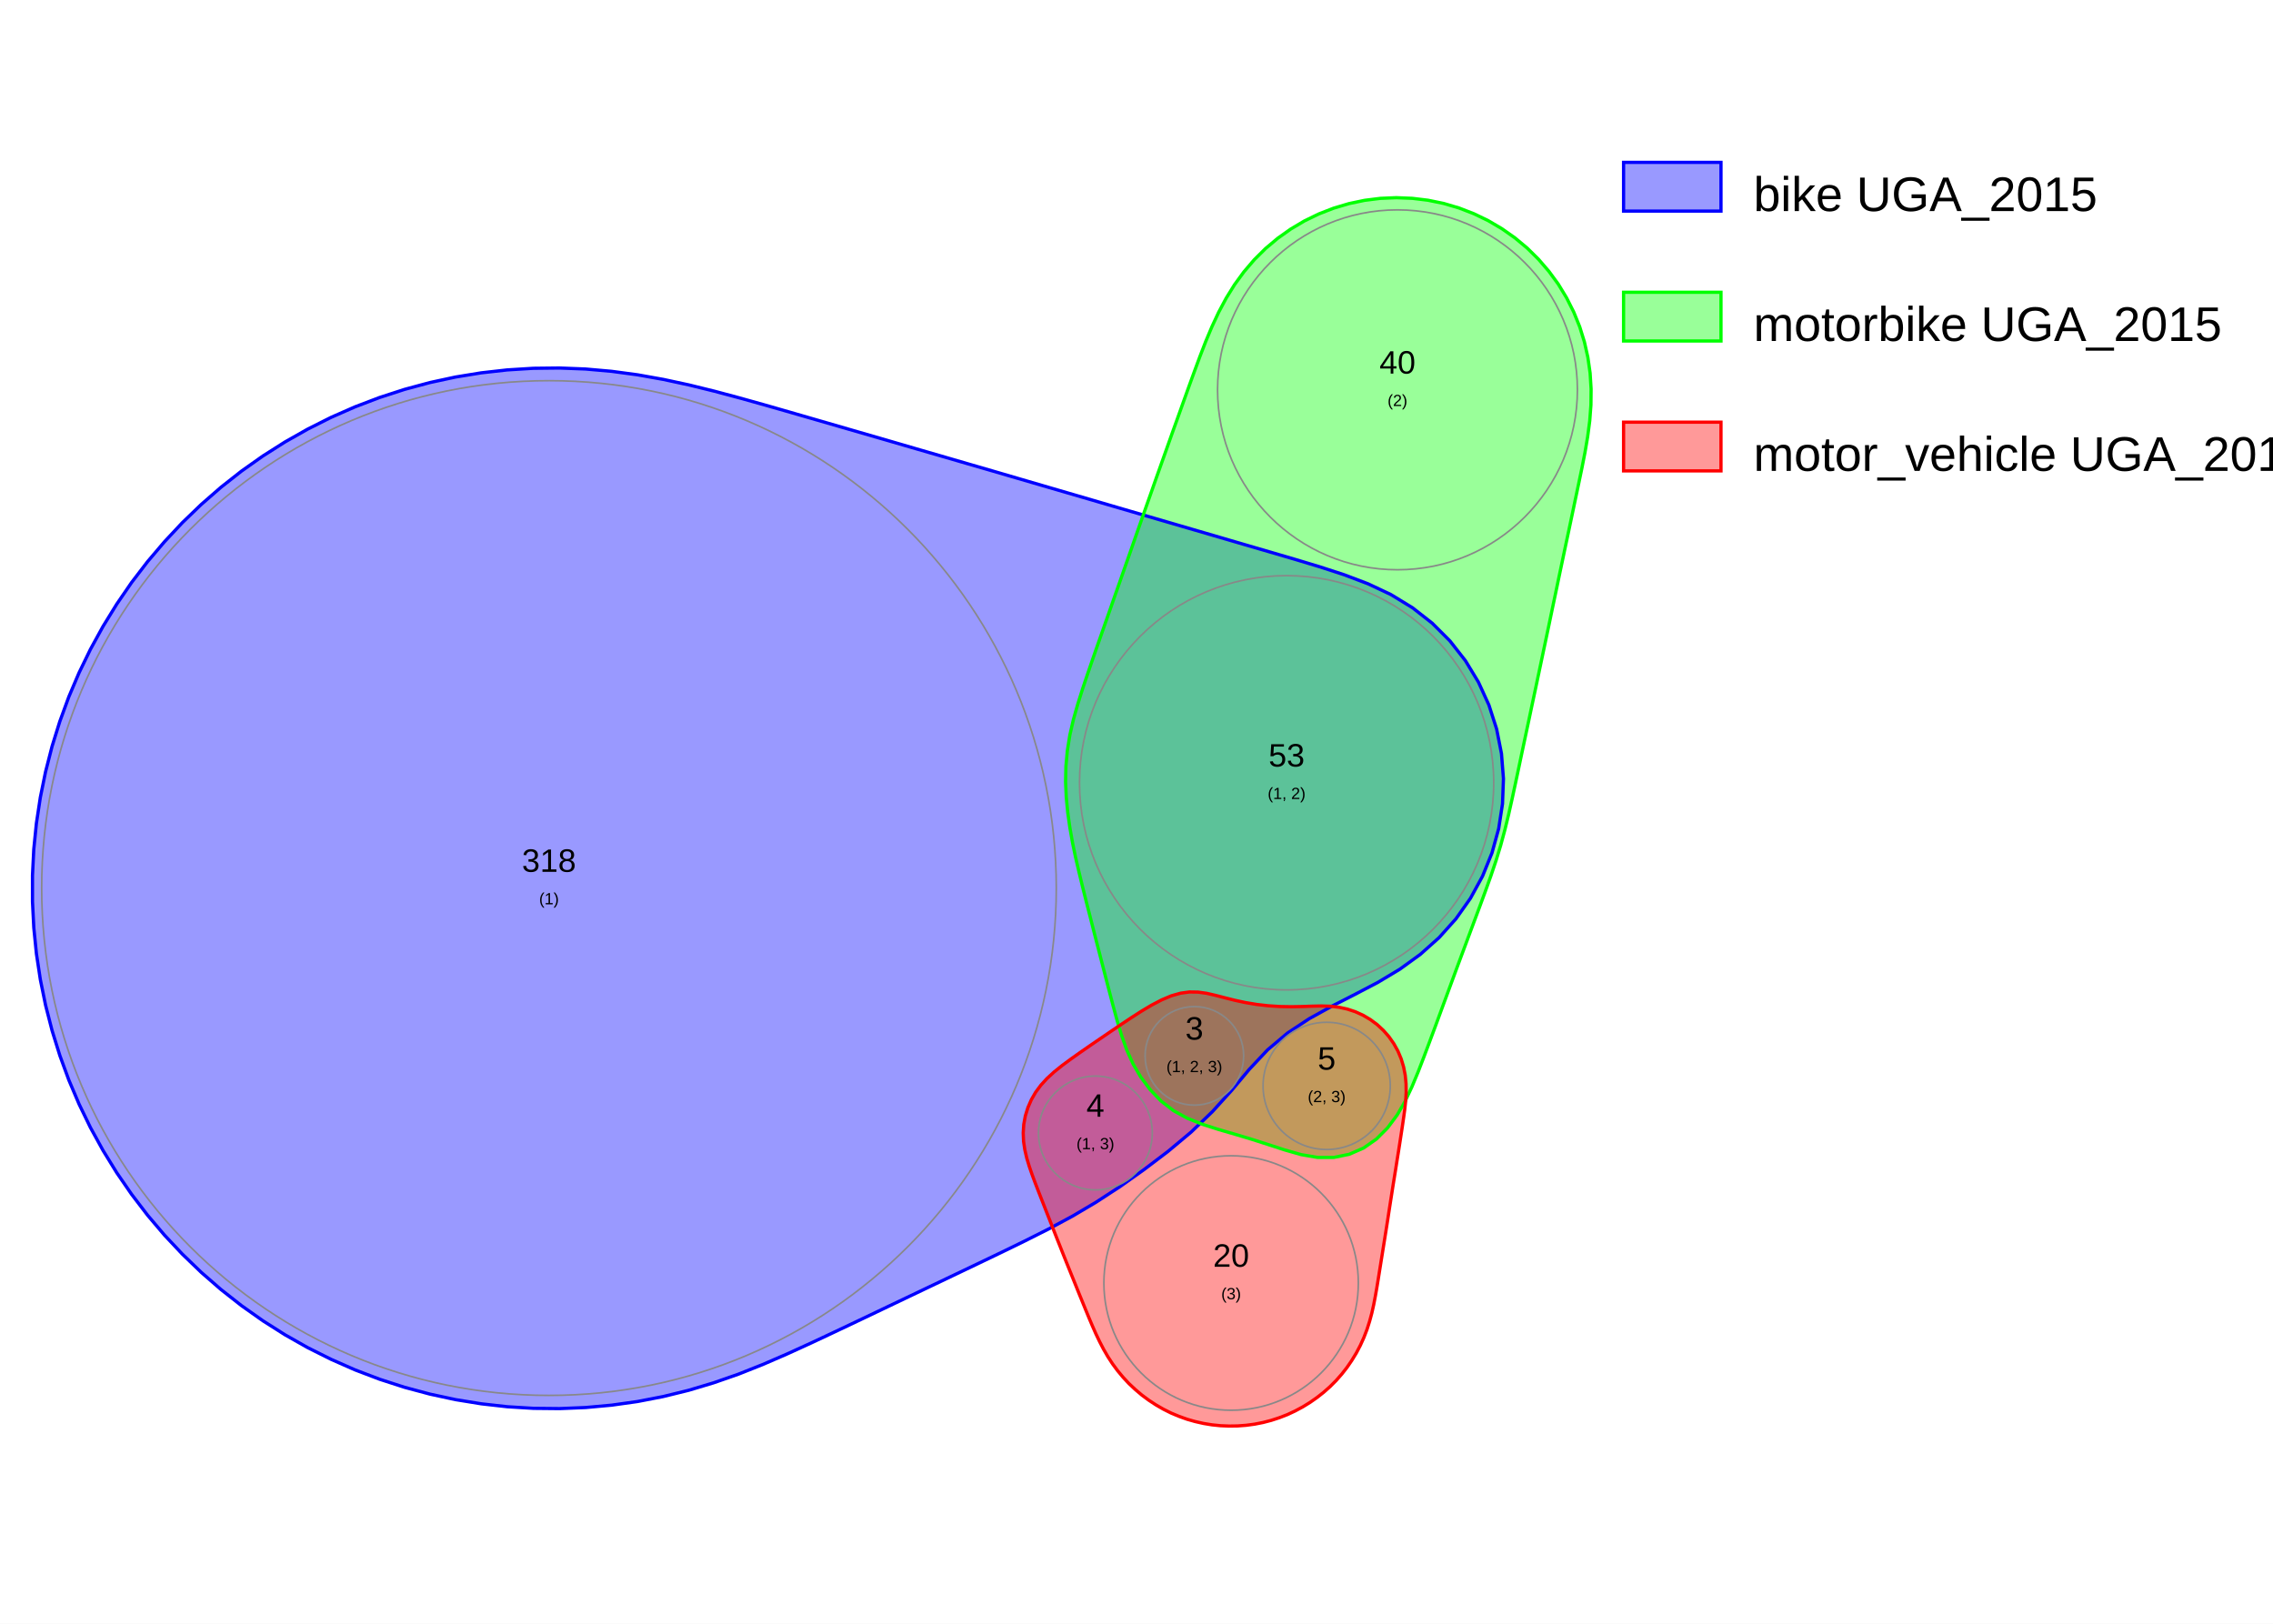
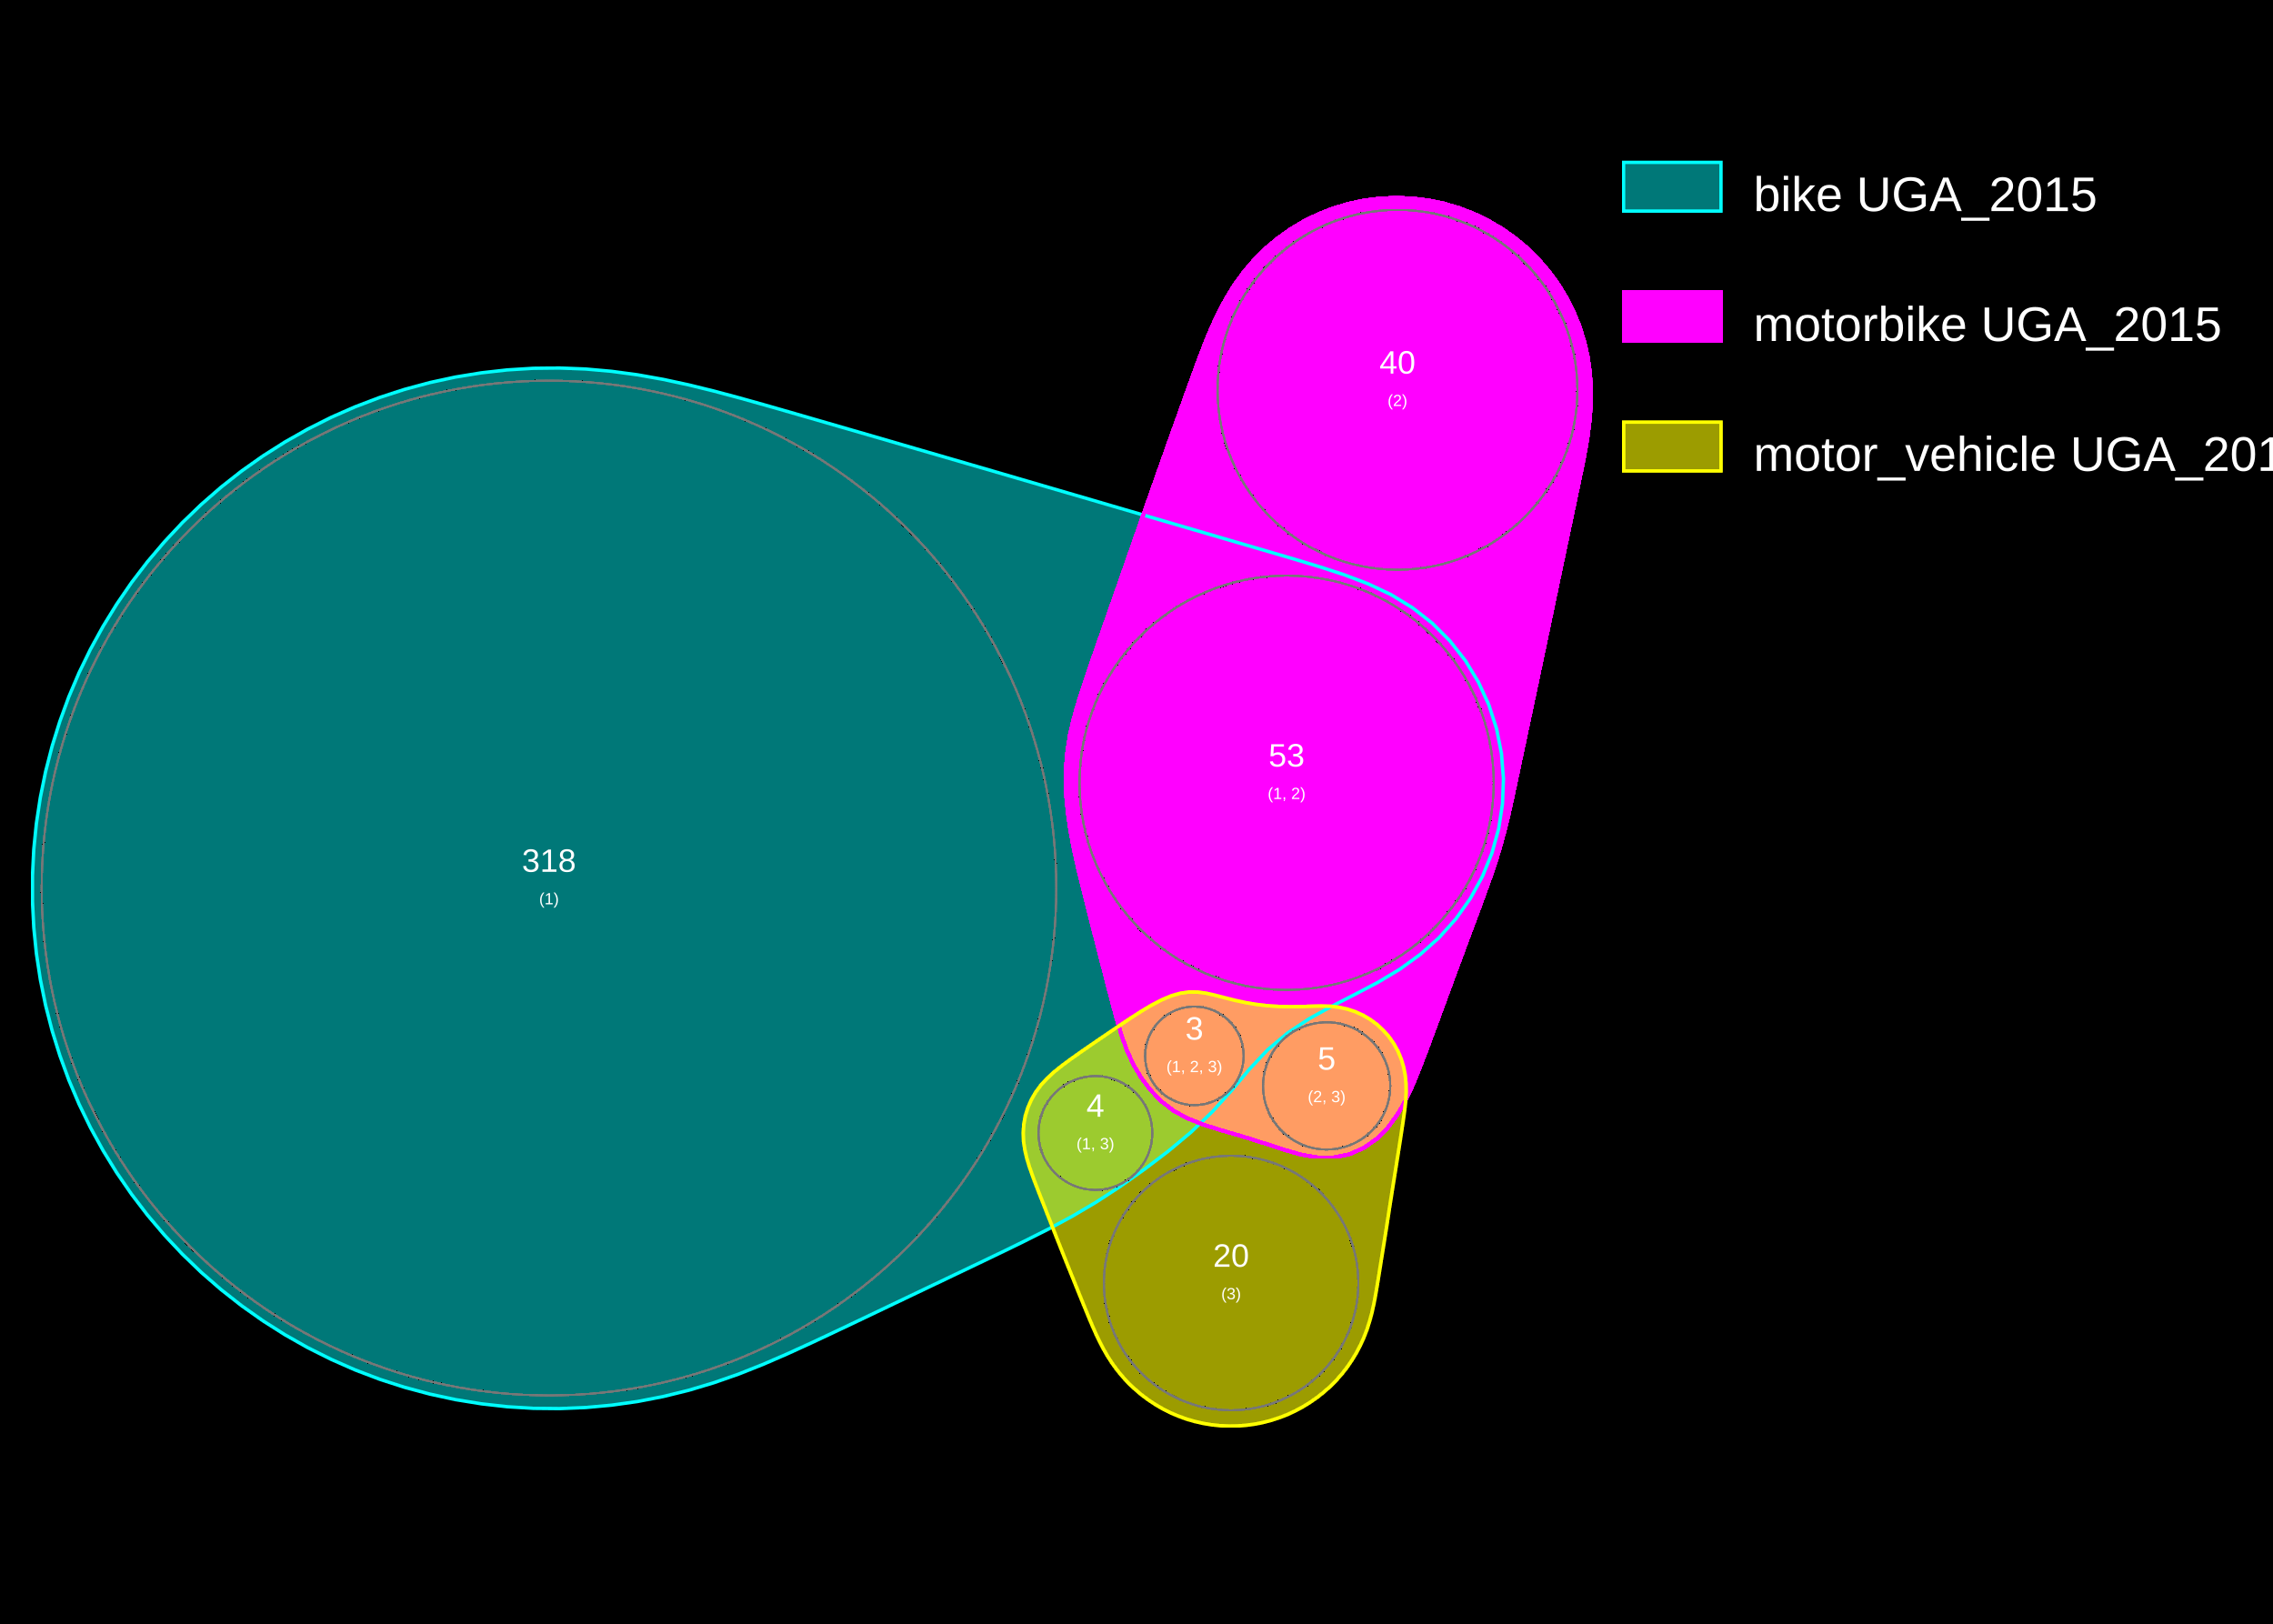
- <svg xmlns="http://www.w3.org/2000/svg" xmlns:xlink="http://www.w3.org/1999/xlink" width="700" height="500">
-   <defs>
-     <style type="text/css">
+ <svg xmlns="http://www.w3.org/2000/svg" xmlns:xlink="http://www.w3.org/1999/xlink" width="700" height="500" version="1.1" id="svg2996">
+   <defs id="defs2919">
+     <style type="text/css" id="style2908">
  .borderLine {
	   stroke: none;
	   fill-opacity:  0.4 ;
  }
  .outLine {
	   stroke-width:  1 ;
	   fill: none;
  }
  .circle {
	   stroke: #888888;
	   stroke-width: 0.5;
	   fill: none;
    pointer-events: all;
  }
  .nLabel {
	   font-family: Arial;
    pointer-events: none;
	   font-size: 10px;
	   text-anchor: middle;
	   alignment-baseline: central;
  }
  .belong {
	   font-family: Arial;
    pointer-events: none;
	   font-size: 5px;
	   text-anchor: middle;
	   alignment-baseline: central;
  }
  .legend {
    font-family: Arial;
    font-size: 15px;
  }
  #legendBox {
    display:  inline ;
  }
  .p0{
    stroke: none;
    fill:  #00F ;
  }
  .q0{
    fill: none;
    stroke:  #00F ;
  }
  .p1{
    stroke: none;
    fill:  #0F0 ;
  }
  .q1{
    fill: none;
    stroke:  #0F0 ;
  }
  .p2{
    stroke: none;
    fill:  #F00 ;
  }
  .q2{
    fill: none;
    stroke:  #F00 ;
  }
- 
</style>
    <symbol id="bl0">
-       <path d="M 337.56 370.19 L 330.22 374.53 L 322.89 378.47 L 315.56 382.16 L 308.23 385.73 L 300.91 389.24 L 293.58 392.74 L 286.26 396.23 L 278.94 399.72 L 271.63 403.21 L 264.31 406.70 L 256.99 410.17 L 249.66 413.61 L 242.30 416.97 L 234.88 420.18 L 227.38 423.16 L 219.77 425.81 L 212.06 428.12 L 204.24 430.04 L 196.34 431.57 L 188.38 432.69 L 180.37 433.42 L 172.33 433.75 L 164.29 433.67 L 156.25 433.18 L 148.25 432.28 L 140.29 430.99 L 132.41 429.29 L 124.61 427.20 L 116.94 424.72 L 109.39 421.85 L 102.01 418.60 L 94.80 415.00 L 87.78 411.03 L 80.97 406.71 L 74.39 402.06 L 68.05 397.08 L 61.97 391.79 L 56.16 386.19 L 50.64 380.32 L 45.43 374.18 L 40.54 367.78 L 35.97 361.15 L 31.75 354.30 L 27.87 347.25 L 24.36 340.02 L 21.21 332.61 L 18.44 325.06 L 16.05 317.38 L 14.04 309.57 L 12.43 301.68 L 11.22 293.72 L 10.41 285.70 L 10.00 277.64 L 10.00 269.58 L 10.40 261.53 L 11.21 253.52 L 12.42 245.55 L 14.03 237.65 L 16.03 229.84 L 18.42 222.15 L 21.19 214.58 L 24.34 207.17 L 27.86 199.92 L 31.74 192.86 L 35.97 186.00 L 40.53 179.36 L 45.43 172.96 L 50.65 166.82 L 56.16 160.94 L 61.96 155.35 L 68.04 150.05 L 74.37 145.07 L 80.95 140.42 L 87.76 136.10 L 94.77 132.13 L 101.98 128.51 L 109.36 125.27 L 116.90 122.40 L 124.57 119.91 L 132.36 117.81 L 140.23 116.11 L 148.18 114.81 L 156.18 113.91 L 164.22 113.41 L 172.27 113.32 L 180.31 113.63 L 188.34 114.34 L 196.32 115.41 L 204.27 116.83 L 212.16 118.53 L 220.01 120.46 L 227.82 122.55 L 235.61 124.73 L 243.39 126.96 L 251.17 129.21 L 258.94 131.46 L 266.71 133.71 L 274.48 135.96 L 282.24 138.22 L 290.00 140.47 L 297.76 142.73 L 305.52 144.98 L 313.28 147.25 L 321.05 149.52 L 328.83 151.79 L 336.61 154.06 L 344.39 156.34 L 352.17 158.61 L 359.95 160.88 L 367.73 163.15 L 375.50 165.42 L 383.26 167.69 L 391.01 169.95 L 398.72 172.21 L 406.38 174.52 L 413.94 176.98 L 421.31 179.77 L 428.36 183.09 L 434.98 187.13 L 441.07 191.90 L 446.53 197.36 L 451.30 203.45 L 455.31 210.06 L 458.53 217.10 L 460.90 224.47 L 462.40 232.06 L 463.01 239.78 L 462.72 247.51 L 461.54 255.17 L 459.48 262.63 L 456.57 269.81 L 452.85 276.61 L 448.38 282.93 L 443.21 288.70 L 437.42 293.87 L 431.11 298.44 L 424.38 302.48 L 417.35 306.16 L 410.23 309.80 L 403.20 313.68 L 396.52 318.10 L 390.38 323.27 L 384.76 329.25 L 379.31 335.76 L 373.40 342.28 L 366.85 348.58 L 359.73 354.53 L 352.35 360.13 L 344.94 365.38 Z" />
+       <path d="M 337.56 370.19 L 330.22 374.53 L 322.89 378.47 L 315.56 382.16 L 308.23 385.73 L 300.91 389.24 L 293.58 392.74 L 286.26 396.23 L 278.94 399.72 L 271.63 403.21 L 264.31 406.70 L 256.99 410.17 L 249.66 413.61 L 242.30 416.97 L 234.88 420.18 L 227.38 423.16 L 219.77 425.81 L 212.06 428.12 L 204.24 430.04 L 196.34 431.57 L 188.38 432.69 L 180.37 433.42 L 172.33 433.75 L 164.29 433.67 L 156.25 433.18 L 148.25 432.28 L 140.29 430.99 L 132.41 429.29 L 124.61 427.20 L 116.94 424.72 L 109.39 421.85 L 102.01 418.60 L 94.80 415.00 L 87.78 411.03 L 80.97 406.71 L 74.39 402.06 L 68.05 397.08 L 61.97 391.79 L 56.16 386.19 L 50.64 380.32 L 45.43 374.18 L 40.54 367.78 L 35.97 361.15 L 31.75 354.30 L 27.87 347.25 L 24.36 340.02 L 21.21 332.61 L 18.44 325.06 L 16.05 317.38 L 14.04 309.57 L 12.43 301.68 L 11.22 293.72 L 10.41 285.70 L 10.00 277.64 L 10.00 269.58 L 10.40 261.53 L 11.21 253.52 L 12.42 245.55 L 14.03 237.65 L 16.03 229.84 L 18.42 222.15 L 21.19 214.58 L 24.34 207.17 L 27.86 199.92 L 31.74 192.86 L 35.97 186.00 L 40.53 179.36 L 45.43 172.96 L 50.65 166.82 L 56.16 160.94 L 61.96 155.35 L 68.04 150.05 L 74.37 145.07 L 80.95 140.42 L 87.76 136.10 L 94.77 132.13 L 101.98 128.51 L 109.36 125.27 L 116.90 122.40 L 124.57 119.91 L 132.36 117.81 L 140.23 116.11 L 148.18 114.81 L 156.18 113.91 L 164.22 113.41 L 172.27 113.32 L 180.31 113.63 L 188.34 114.34 L 196.32 115.41 L 204.27 116.83 L 212.16 118.53 L 220.01 120.46 L 227.82 122.55 L 235.61 124.73 L 243.39 126.96 L 251.17 129.21 L 258.94 131.46 L 266.71 133.71 L 274.48 135.96 L 282.24 138.22 L 290.00 140.47 L 297.76 142.73 L 305.52 144.98 L 313.28 147.25 L 321.05 149.52 L 328.83 151.79 L 336.61 154.06 L 344.39 156.34 L 352.17 158.61 L 359.95 160.88 L 367.73 163.15 L 375.50 165.42 L 383.26 167.69 L 391.01 169.95 L 398.72 172.21 L 406.38 174.52 L 413.94 176.98 L 421.31 179.77 L 428.36 183.09 L 434.98 187.13 L 441.07 191.90 L 446.53 197.36 L 451.30 203.45 L 455.31 210.06 L 458.53 217.10 L 460.90 224.47 L 462.40 232.06 L 463.01 239.78 L 462.72 247.51 L 461.54 255.17 L 459.48 262.63 L 456.57 269.81 L 452.85 276.61 L 448.38 282.93 L 443.21 288.70 L 437.42 293.87 L 431.11 298.44 L 424.38 302.48 L 417.35 306.16 L 410.23 309.80 L 403.20 313.68 L 396.52 318.10 L 390.38 323.27 L 384.76 329.25 L 379.31 335.76 L 373.40 342.28 L 366.85 348.58 L 359.73 354.53 L 352.35 360.13 L 344.94 365.38 Z" id="path2910" />
    </symbol>
    <symbol id="bl1">
-       <path d="M 442.00 316.14 L 440.27 320.78 L 438.53 325.41 L 436.75 330.03 L 434.85 334.60 L 432.75 339.07 L 430.28 343.34 L 427.34 347.29 L 423.89 350.75 L 419.93 353.52 L 415.51 355.44 L 410.74 356.41 L 405.77 356.41 L 400.69 355.54 L 395.57 354.08 L 390.46 352.41 L 385.36 350.78 L 380.29 349.26 L 375.27 347.80 L 370.37 346.23 L 365.70 344.37 L 361.41 342.02 L 357.59 339.07 L 354.25 335.59 L 351.35 331.72 L 348.93 327.59 L 346.98 323.27 L 345.39 318.82 L 344.04 314.29 L 342.80 309.73 L 341.60 305.16 L 340.42 300.59 L 339.24 296.02 L 338.06 291.44 L 336.88 286.86 L 335.72 282.29 L 334.55 277.71 L 333.40 273.13 L 332.29 268.55 L 331.23 263.98 L 330.28 259.40 L 329.47 254.80 L 328.82 250.17 L 328.37 245.51 L 328.16 240.78 L 328.26 236.00 L 328.70 231.17 L 329.47 226.36 L 330.57 221.57 L 331.91 216.83 L 333.40 212.11 L 334.98 207.42 L 336.59 202.74 L 338.22 198.06 L 339.86 193.40 L 341.50 188.74 L 343.13 184.08 L 344.77 179.43 L 346.40 174.77 L 348.03 170.13 L 349.65 165.48 L 351.28 160.84 L 352.91 156.20 L 354.55 151.57 L 356.18 146.93 L 357.83 142.29 L 359.48 137.65 L 361.13 133.00 L 362.80 128.36 L 364.46 123.71 L 366.13 119.06 L 367.82 114.41 L 369.53 109.78 L 371.31 105.17 L 373.22 100.62 L 375.30 96.16 L 377.62 91.81 L 380.20 87.65 L 383.09 83.69 L 386.27 79.97 L 389.75 76.52 L 393.50 73.37 L 397.50 70.53 L 401.72 68.03 L 406.14 65.88 L 410.72 64.10 L 415.43 62.70 L 420.24 61.69 L 425.11 61.08 L 430.02 60.87 L 434.92 61.07 L 439.79 61.66 L 444.60 62.65 L 449.31 64.04 L 453.89 65.81 L 458.31 67.94 L 462.54 70.43 L 466.56 73.26 L 470.33 76.40 L 473.82 79.85 L 477.02 83.57 L 479.91 87.52 L 482.45 91.71 L 484.65 96.08 L 486.49 100.62 L 487.94 105.29 L 489.01 110.06 L 489.70 114.91 L 490.00 119.79 L 489.95 124.70 L 489.58 129.60 L 488.94 134.49 L 488.11 139.35 L 487.16 144.20 L 486.15 149.04 L 485.13 153.88 L 484.11 158.73 L 483.09 163.57 L 482.06 168.41 L 481.04 173.26 L 480.02 178.10 L 479.01 182.95 L 477.99 187.79 L 476.98 192.64 L 475.96 197.48 L 474.94 202.32 L 473.92 207.16 L 472.90 212.00 L 471.87 216.84 L 470.85 221.67 L 469.82 226.51 L 468.79 231.36 L 467.77 236.20 L 466.74 241.05 L 465.70 245.89 L 464.62 250.72 L 463.45 255.53 L 462.16 260.30 L 460.72 265.02 L 459.14 269.71 L 457.47 274.36 L 455.76 279.01 L 454.03 283.65 L 452.30 288.29 L 450.57 292.93 L 448.84 297.57 L 447.13 302.21 L 445.42 306.85 L 443.71 311.49 Z" />
+       <path d="M 442.00 316.14 L 440.27 320.78 L 438.53 325.41 L 436.75 330.03 L 434.85 334.60 L 432.75 339.07 L 430.28 343.34 L 427.34 347.29 L 423.89 350.75 L 419.93 353.52 L 415.51 355.44 L 410.74 356.41 L 405.77 356.41 L 400.69 355.54 L 395.57 354.08 L 390.46 352.41 L 385.36 350.78 L 380.29 349.26 L 375.27 347.80 L 370.37 346.23 L 365.70 344.37 L 361.41 342.02 L 357.59 339.07 L 354.25 335.59 L 351.35 331.72 L 348.93 327.59 L 346.98 323.27 L 345.39 318.82 L 344.04 314.29 L 342.80 309.73 L 341.60 305.16 L 340.42 300.59 L 339.24 296.02 L 338.06 291.44 L 336.88 286.86 L 335.72 282.29 L 334.55 277.71 L 333.40 273.13 L 332.29 268.55 L 331.23 263.98 L 330.28 259.40 L 329.47 254.80 L 328.82 250.17 L 328.37 245.51 L 328.16 240.78 L 328.26 236.00 L 328.70 231.17 L 329.47 226.36 L 330.57 221.57 L 331.91 216.83 L 333.40 212.11 L 334.98 207.42 L 336.59 202.74 L 338.22 198.06 L 339.86 193.40 L 341.50 188.74 L 343.13 184.08 L 344.77 179.43 L 346.40 174.77 L 348.03 170.13 L 349.65 165.48 L 351.28 160.84 L 352.91 156.20 L 354.55 151.57 L 356.18 146.93 L 357.83 142.29 L 359.48 137.65 L 361.13 133.00 L 362.80 128.36 L 364.46 123.71 L 366.13 119.06 L 367.82 114.41 L 369.53 109.78 L 371.31 105.17 L 373.22 100.62 L 375.30 96.16 L 377.62 91.81 L 380.20 87.65 L 383.09 83.69 L 386.27 79.97 L 389.75 76.52 L 393.50 73.37 L 397.50 70.53 L 401.72 68.03 L 406.14 65.88 L 410.72 64.10 L 415.43 62.70 L 420.24 61.69 L 425.11 61.08 L 430.02 60.87 L 434.92 61.07 L 439.79 61.66 L 444.60 62.65 L 449.31 64.04 L 453.89 65.81 L 458.31 67.94 L 462.54 70.43 L 466.56 73.26 L 470.33 76.40 L 473.82 79.85 L 477.02 83.57 L 479.91 87.52 L 482.45 91.71 L 484.65 96.08 L 486.49 100.62 L 487.94 105.29 L 489.01 110.06 L 489.70 114.91 L 490.00 119.79 L 489.95 124.70 L 489.58 129.60 L 488.94 134.49 L 488.11 139.35 L 487.16 144.20 L 486.15 149.04 L 485.13 153.88 L 484.11 158.73 L 483.09 163.57 L 482.06 168.41 L 481.04 173.26 L 480.02 178.10 L 479.01 182.95 L 477.99 187.79 L 476.98 192.64 L 475.96 197.48 L 474.94 202.32 L 473.92 207.16 L 472.90 212.00 L 471.87 216.84 L 470.85 221.67 L 469.82 226.51 L 468.79 231.36 L 467.77 236.20 L 466.74 241.05 L 465.70 245.89 L 464.62 250.72 L 463.45 255.53 L 462.16 260.30 L 460.72 265.02 L 459.14 269.71 L 457.47 274.36 L 455.76 279.01 L 454.03 283.65 L 452.30 288.29 L 450.57 292.93 L 448.84 297.57 L 447.13 302.21 L 445.42 306.85 L 443.71 311.49 Z" id="path2913" />
    </symbol>
    <symbol id="bl2">
-       <path d="M 423.55 399.16 L 423.05 401.76 L 422.47 404.35 L 421.78 406.90 L 420.97 409.42 L 420.02 411.89 L 418.93 414.29 L 417.70 416.63 L 416.33 418.88 L 414.84 421.06 L 413.22 423.13 L 411.48 425.11 L 409.62 426.97 L 407.65 428.72 L 405.58 430.35 L 403.42 431.86 L 401.17 433.24 L 398.84 434.49 L 396.46 435.60 L 394.01 436.55 L 391.51 437.37 L 388.97 438.03 L 386.39 438.54 L 383.78 438.89 L 381.14 439.09 L 378.50 439.13 L 375.86 439.02 L 373.23 438.75 L 370.63 438.32 L 368.06 437.74 L 365.54 437.02 L 363.06 436.13 L 360.63 435.11 L 358.27 433.93 L 355.98 432.61 L 353.77 431.16 L 351.64 429.58 L 349.62 427.87 L 347.69 426.06 L 345.88 424.12 L 344.19 422.09 L 342.62 419.97 L 341.18 417.76 L 339.86 415.48 L 338.64 413.13 L 337.50 410.74 L 336.43 408.32 L 335.40 405.89 L 334.39 403.44 L 333.39 400.99 L 332.39 398.54 L 331.40 396.08 L 330.41 393.63 L 329.42 391.18 L 328.43 388.73 L 327.45 386.28 L 326.48 383.83 L 325.50 381.37 L 324.53 378.91 L 323.57 376.45 L 322.60 373.99 L 321.63 371.52 L 320.66 369.05 L 319.70 366.59 L 318.75 364.13 L 317.83 361.65 L 316.97 359.16 L 316.21 356.64 L 315.61 354.08 L 315.22 351.49 L 315.11 348.86 L 315.28 346.24 L 315.76 343.63 L 316.55 341.08 L 317.61 338.64 L 318.94 336.33 L 320.54 334.17 L 322.42 332.11 L 324.63 330.08 L 327.17 328.04 L 329.97 325.98 L 332.94 323.88 L 335.99 321.77 L 339.08 319.66 L 342.18 317.55 L 345.30 315.44 L 348.43 313.36 L 351.56 311.35 L 354.69 309.49 L 357.78 307.88 L 360.75 306.63 L 363.58 305.83 L 366.30 305.46 L 368.95 305.50 L 371.61 305.87 L 374.33 306.50 L 377.19 307.24 L 380.24 308.01 L 383.53 308.72 L 387.02 309.30 L 390.60 309.71 L 394.20 309.94 L 397.70 310.00 L 401.02 309.94 L 404.09 309.83 L 406.96 309.77 L 409.69 309.85 L 412.33 310.16 L 414.90 310.72 L 417.39 311.54 L 419.77 312.62 L 422.02 313.95 L 424.12 315.51 L 426.03 317.28 L 427.75 319.24 L 429.24 321.37 L 430.50 323.64 L 431.51 326.04 L 432.26 328.54 L 432.76 331.10 L 433.01 333.71 L 433.05 336.34 L 432.90 338.97 L 432.62 341.58 L 432.26 344.20 L 431.88 346.81 L 431.48 349.42 L 431.08 352.03 L 430.67 354.65 L 430.25 357.26 L 429.84 359.87 L 429.42 362.47 L 429.00 365.08 L 428.59 367.69 L 428.18 370.31 L 427.77 372.94 L 427.37 375.56 L 426.96 378.18 L 426.54 380.81 L 426.12 383.44 L 425.70 386.06 L 425.28 388.68 L 424.86 391.30 L 424.44 393.93 L 424.01 396.55 Z" />
+       <path d="M 423.55 399.16 L 423.05 401.76 L 422.47 404.35 L 421.78 406.90 L 420.97 409.42 L 420.02 411.89 L 418.93 414.29 L 417.70 416.63 L 416.33 418.88 L 414.84 421.06 L 413.22 423.13 L 411.48 425.11 L 409.62 426.97 L 407.65 428.72 L 405.58 430.35 L 403.42 431.86 L 401.17 433.24 L 398.84 434.49 L 396.46 435.60 L 394.01 436.55 L 391.51 437.37 L 388.97 438.03 L 386.39 438.54 L 383.78 438.89 L 381.14 439.09 L 378.50 439.13 L 375.86 439.02 L 373.23 438.75 L 370.63 438.32 L 368.06 437.74 L 365.54 437.02 L 363.06 436.13 L 360.63 435.11 L 358.27 433.93 L 355.98 432.61 L 353.77 431.16 L 351.64 429.58 L 349.62 427.87 L 347.69 426.06 L 345.88 424.12 L 344.19 422.09 L 342.62 419.97 L 341.18 417.76 L 339.86 415.48 L 338.64 413.13 L 337.50 410.74 L 336.43 408.32 L 335.40 405.89 L 334.39 403.44 L 333.39 400.99 L 332.39 398.54 L 331.40 396.08 L 330.41 393.63 L 329.42 391.18 L 328.43 388.73 L 327.45 386.28 L 326.48 383.83 L 325.50 381.37 L 324.53 378.91 L 323.57 376.45 L 322.60 373.99 L 321.63 371.52 L 320.66 369.05 L 319.70 366.59 L 318.75 364.13 L 317.83 361.65 L 316.97 359.16 L 316.21 356.64 L 315.61 354.08 L 315.22 351.49 L 315.11 348.86 L 315.28 346.24 L 315.76 343.63 L 316.55 341.08 L 317.61 338.64 L 318.94 336.33 L 320.54 334.17 L 322.42 332.11 L 324.63 330.08 L 327.17 328.04 L 329.97 325.98 L 332.94 323.88 L 335.99 321.77 L 339.08 319.66 L 342.18 317.55 L 345.30 315.44 L 348.43 313.36 L 351.56 311.35 L 354.69 309.49 L 357.78 307.88 L 360.75 306.63 L 363.58 305.83 L 366.30 305.46 L 368.95 305.50 L 371.61 305.87 L 374.33 306.50 L 377.19 307.24 L 380.24 308.01 L 383.53 308.72 L 387.02 309.30 L 390.60 309.71 L 394.20 309.94 L 397.70 310.00 L 401.02 309.94 L 404.09 309.83 L 406.96 309.77 L 409.69 309.85 L 412.33 310.16 L 414.90 310.72 L 417.39 311.54 L 419.77 312.62 L 422.02 313.95 L 424.12 315.51 L 426.03 317.28 L 427.75 319.24 L 429.24 321.37 L 430.50 323.64 L 431.51 326.04 L 432.26 328.54 L 432.76 331.10 L 433.01 333.71 L 433.05 336.34 L 432.90 338.97 L 432.62 341.58 L 432.26 344.20 L 431.88 346.81 L 431.48 349.42 L 431.08 352.03 L 430.67 354.65 L 430.25 357.26 L 429.84 359.87 L 429.42 362.47 L 429.00 365.08 L 428.59 367.69 L 428.18 370.31 L 427.77 372.94 L 427.37 375.56 L 426.96 378.18 L 426.54 380.81 L 426.12 383.44 L 425.70 386.06 L 425.28 388.68 L 424.86 391.30 L 424.44 393.93 L 424.01 396.55 Z" id="path2916" />
    </symbol>
+     <filter style="color-interpolation-filters:sRGB;" id="filter3002" x="-0.002" y="-0.005" width="1.002" height="1.005">
+       <feColorMatrix values="0 0 -1 0 1 0 -1 0 0 1 -1 0 0 0 1 0.21 0.72 0.07 1 0 " result="color2" id="feColorMatrix3000" />
+     </filter>
+     <filter style="color-interpolation-filters:sRGB;" id="filter3006" x="0" y="0" width="1" height="1">
+       <feColorMatrix values="0 0 -1 0 1 0 -1 0 0 1 -1 0 0 0 1 0.21 0.72 0.07 1 0 " result="color2" id="feColorMatrix3004" />
+     </filter>
+     <filter style="color-interpolation-filters:sRGB;" id="filter3010" x="0" y="0" width="1" height="1">
+       <feColorMatrix values="0 0 -1 0 1 0 -1 0 0 1 -1 0 0 0 1 0.21 0.72 0.07 1 0 " result="color2" id="feColorMatrix3008" />
+     </filter>
+     <filter style="color-interpolation-filters:sRGB;" id="filter3014" x="-0.007" y="-0.007" width="1.014" height="1.014">
+       <feColorMatrix values="0 0 -1 0 1 0 -1 0 0 1 -1 0 0 0 1 0.21 0.72 0.07 1 0 " result="color2" id="feColorMatrix3012" />
+     </filter>
+     <filter style="color-interpolation-filters:sRGB;" id="filter3018" x="0" y="0" width="1" height="1">
+       <feColorMatrix values="0 0 -1 0 1 0 -1 0 0 1 -1 0 0 0 1 0.21 0.72 0.07 1 0 " result="color2" id="feColorMatrix3016" />
+     </filter>
+     <filter style="color-interpolation-filters:sRGB;" id="filter3022" x="0" y="0" width="1" height="1">
+       <feColorMatrix values="0 0 -1 0 1 0 -1 0 0 1 -1 0 0 0 1 0.21 0.72 0.07 1 0 " result="color2" id="feColorMatrix3020" />
+     </filter>
+     <filter style="color-interpolation-filters:sRGB;" id="filter3026" x="-0.003" y="-0.003" width="1.006" height="1.006">
+       <feColorMatrix values="0 0 -1 0 1 0 -1 0 0 1 -1 0 0 0 1 0.21 0.72 0.07 1 0 " result="color2" id="feColorMatrix3024" />
+     </filter>
+     <filter style="color-interpolation-filters:sRGB;" id="filter3030" x="0" y="0" width="1" height="1">
+       <feColorMatrix values="0 0 -1 0 1 0 -1 0 0 1 -1 0 0 0 1 0.21 0.72 0.07 1 0 " result="color2" id="feColorMatrix3028" />
+     </filter>
+     <filter style="color-interpolation-filters:sRGB;" id="filter3034" x="0" y="0" width="1" height="1">
+       <feColorMatrix values="0 0 -1 0 1 0 -1 0 0 1 -1 0 0 0 1 0.21 0.72 0.07 1 0 " result="color2" id="feColorMatrix3032" />
+     </filter>
+     <filter style="color-interpolation-filters:sRGB;" id="filter3038" x="-0.006" y="-0.006" width="1.013" height="1.013">
+       <feColorMatrix values="0 0 -1 0 1 0 -1 0 0 1 -1 0 0 0 1 0.21 0.72 0.07 1 0 " result="color2" id="feColorMatrix3036" />
+     </filter>
+     <filter style="color-interpolation-filters:sRGB;" id="filter3042" x="0" y="0" width="1" height="1">
+       <feColorMatrix values="0 0 -1 0 1 0 -1 0 0 1 -1 0 0 0 1 0.21 0.72 0.07 1 0 " result="color2" id="feColorMatrix3040" />
+     </filter>
+     <filter style="color-interpolation-filters:sRGB;" id="filter3046" x="0" y="0" width="1" height="1">
+       <feColorMatrix values="0 0 -1 0 1 0 -1 0 0 1 -1 0 0 0 1 0.21 0.72 0.07 1 0 " result="color2" id="feColorMatrix3044" />
+     </filter>
+     <filter style="color-interpolation-filters:sRGB;" id="filter3050" x="-0.002" y="-0.002" width="1.005" height="1.005">
+       <feColorMatrix values="0 0 -1 0 1 0 -1 0 0 1 -1 0 0 0 1 0.21 0.72 0.07 1 0 " result="color2" id="feColorMatrix3048" />
+     </filter>
+     <filter style="color-interpolation-filters:sRGB;" id="filter3054" x="0" y="0" width="1" height="1">
+       <feColorMatrix values="0 0 -1 0 1 0 -1 0 0 1 -1 0 0 0 1 0.21 0.72 0.07 1 0 " result="color2" id="feColorMatrix3052" />
+     </filter>
+     <filter style="color-interpolation-filters:sRGB;" id="filter3058" x="0" y="0" width="1" height="1">
+       <feColorMatrix values="0 0 -1 0 1 0 -1 0 0 1 -1 0 0 0 1 0.21 0.72 0.07 1 0 " result="color2" id="feColorMatrix3056" />
+     </filter>
+     <filter style="color-interpolation-filters:sRGB;" id="filter3062" x="-0.008" y="-0.008" width="1.016" height="1.016">
+       <feColorMatrix values="0 0 -1 0 1 0 -1 0 0 1 -1 0 0 0 1 0.21 0.72 0.07 1 0 " result="color2" id="feColorMatrix3060" />
+     </filter>
+     <filter style="color-interpolation-filters:sRGB;" id="filter3066" x="0" y="0" width="1" height="1">
+       <feColorMatrix values="0 0 -1 0 1 0 -1 0 0 1 -1 0 0 0 1 0.21 0.72 0.07 1 0 " result="color2" id="feColorMatrix3064" />
+     </filter>
+     <filter style="color-interpolation-filters:sRGB;" id="filter3070" x="0" y="0" width="1" height="1">
+       <feColorMatrix values="0 0 -1 0 1 0 -1 0 0 1 -1 0 0 0 1 0.21 0.72 0.07 1 0 " result="color2" id="feColorMatrix3068" />
+     </filter>
+     <filter style="color-interpolation-filters:sRGB;" id="filter3074" x="-0.002" y="-0.002" width="1.004" height="1.004">
+       <feColorMatrix values="0 0 -1 0 1 0 -1 0 0 1 -1 0 0 0 1 0.21 0.72 0.07 1 0 " result="color2" id="feColorMatrix3072" />
+     </filter>
+     <filter style="color-interpolation-filters:sRGB;" id="filter3078" x="0" y="0" width="1" height="1">
+       <feColorMatrix values="0 0 -1 0 1 0 -1 0 0 1 -1 0 0 0 1 0.21 0.72 0.07 1 0 " result="color2" id="feColorMatrix3076" />
+     </filter>
+     <filter style="color-interpolation-filters:sRGB;" id="filter3082" x="0" y="0" width="1" height="1">
+       <feColorMatrix values="0 0 -1 0 1 0 -1 0 0 1 -1 0 0 0 1 0.21 0.72 0.07 1 0 " result="color2" id="feColorMatrix3080" />
+     </filter>
+     <filter style="color-interpolation-filters:sRGB;" id="filter3086" x="-0.001" y="-0.001" width="1.002" height="1.002">
+       <feColorMatrix values="0 0 -1 0 1 0 -1 0 0 1 -1 0 0 0 1 0.21 0.72 0.07 1 0 " result="color2" id="feColorMatrix3084" />
+     </filter>
+     <filter style="color-interpolation-filters:sRGB;" id="filter3090" x="-0.004" y="-0.004" width="1.008" height="1.007">
+       <feColorMatrix values="0 0 -1 0 1 0 -1 0 0 1 -1 0 0 0 1 0.21 0.72 0.07 1 0 " result="color2" id="feColorMatrix3088" />
+     </filter>
+     <filter style="color-interpolation-filters:sRGB;" id="filter3094" x="-0.003" y="-0.002" width="1.006" height="1.003">
+       <feColorMatrix values="0 0 -1 0 1 0 -1 0 0 1 -1 0 0 0 1 0.21 0.72 0.07 1 0 " result="color2" id="feColorMatrix3092" />
+     </filter>
+     <filter style="color-interpolation-filters:sRGB;" id="filter3098" x="-0.001" y="-0.002" width="1.002" height="1.003">
+       <feColorMatrix values="0 0 -1 0 1 0 -1 0 0 1 -1 0 0 0 1 0.21 0.72 0.07 1 0 " result="color2" id="feColorMatrix3096" />
+     </filter>
+     <filter style="color-interpolation-filters:sRGB;" id="filter3102" x="0" y="0" width="1" height="1">
+       <feColorMatrix values="0 0 -1 0 1 0 -1 0 0 1 -1 0 0 0 1 0.21 0.72 0.07 1 0 " result="color2" id="feColorMatrix3100" />
+     </filter>
+     <filter style="color-interpolation-filters:sRGB;" id="filter3106" x="0" y="0" width="1" height="1">
+       <feColorMatrix values="0 0 -1 0 1 0 -1 0 0 1 -1 0 0 0 1 0.21 0.72 0.07 1 0 " result="color2" id="feColorMatrix3104" />
+     </filter>
+     <filter style="color-interpolation-filters:sRGB;" id="filter3110" x="0" y="0" width="1" height="1">
+       <feColorMatrix values="0 0 -1 0 1 0 -1 0 0 1 -1 0 0 0 1 0.21 0.72 0.07 1 0 " result="color2" id="feColorMatrix3108" />
+     </filter>
+     <filter style="color-interpolation-filters:sRGB;" id="filter3114" x="0" y="0" width="1" height="1">
+       <feColorMatrix values="0 0 -1 0 1 0 -1 0 0 1 -1 0 0 0 1 0.21 0.72 0.07 1 0 " result="color2" id="feColorMatrix3112" />
+     </filter>
  </defs>
-   <rect width="700" height="500" style="fill:#fff;stroke-width:0" />
-   <use class="p0 borderLine" xlink:href="#bl0" />
-   <use class="p1 borderLine" xlink:href="#bl1" />
-   <use class="p2 borderLine" xlink:href="#bl2" />
-   <use class="q0 outLine" xlink:href="#bl0" />
-   <use class="q1 outLine" xlink:href="#bl1" />
-   <use class="q2 outLine" xlink:href="#bl2" />
-   <circle class="circle" cx="169.066" cy="273.458" r="156.233" />
-   <text class="nLabel" x="169.07" y="268.46">318</text>
-   <text class="belong" x="169.07" y="278.46">(1)</text>
-   <circle class="circle" cx="396.231" cy="241.039" r="63.782" />
-   <text class="nLabel" x="396.23" y="236.04">53</text>
-   <text class="belong" x="396.23" y="246.04">(1, 2)</text>
-   <circle class="circle" cx="367.824" cy="325.132" r="15.175" />
-   <text class="nLabel" x="367.82" y="320.13">3</text>
-   <text class="belong" x="367.82" y="330.13">(1, 2, 3)</text>
-   <circle class="circle" cx="430.374" cy="120.037" r="55.41" />
-   <text class="nLabel" x="430.37" y="115.04">40</text>
-   <text class="belong" x="430.37" y="125.04">(2)</text>
-   <circle class="circle" cx="408.567" cy="334.381" r="19.59" />
-   <text class="nLabel" x="408.57" y="329.38">5</text>
-   <text class="belong" x="408.57" y="339.38">(2, 3)</text>
-   <circle class="circle" cx="379.137" cy="395.077" r="39.181" />
-   <text class="nLabel" x="379.14" y="390.08">20</text>
-   <text class="belong" x="379.14" y="400.08">(3)</text>
-   <circle class="circle" cx="337.34" cy="348.879" r="17.522" />
-   <text class="nLabel" x="337.34" y="343.88">4</text>
-   <text class="belong" x="337.34" y="353.88">(1, 3)</text>
-   <g id="legendBox">
-     <rect class="p0 borderLine" x="500.00" y="50.00" width="30.00" height="15.00" />
-     <rect class="q0" x="500.00" y="50.00" width="30.00" height="15.00" />
-     <text class="legend" x="540.00" y="65.00">bike UGA_2015</text>
-     <rect class="p1 borderLine" x="500.00" y="90.00" width="30.00" height="15.00" />
-     <rect class="q1" x="500.00" y="90.00" width="30.00" height="15.00" />
-     <text class="legend" x="540.00" y="105.00">motorbike UGA_2015</text>
-     <rect class="p2 borderLine" x="500.00" y="130.00" width="30.00" height="15.00" />
-     <rect class="q2" x="500.00" y="130.00" width="30.00" height="15.00" />
-     <text class="legend" x="540.00" y="145.00">motor_vehicle UGA_2015</text>
+   <rect width="700" height="500" style="fill:#fff;stroke-width:0;filter:url(#filter3114)" id="rect2921" />
+   <use class="p0 borderLine" xlink:href="#bl0" id="use2923" style="filter:url(#filter3110)" />
+   <use class="p1 borderLine" xlink:href="#bl1" id="use2925" style="filter:url(#filter3106)" />
+   <use class="p2 borderLine" xlink:href="#bl2" id="use2927" style="filter:url(#filter3102)" />
+   <use class="q0 outLine" xlink:href="#bl0" id="use2929" style="filter:url(#filter3098)" />
+   <use class="q1 outLine" xlink:href="#bl1" id="use2931" style="filter:url(#filter3094)" />
+   <use class="q2 outLine" xlink:href="#bl2" id="use2933" style="filter:url(#filter3090)" />
+   <circle class="circle" cx="169.066" cy="273.458" r="156.233" id="circle2935" style="filter:url(#filter3086)" />
+   <text class="nLabel" x="169.07" y="268.46" id="text2937" style="filter:url(#filter3082)">318</text>
+   <text class="belong" x="169.07" y="278.46" id="text2939" style="filter:url(#filter3078)">(1)</text>
+   <circle class="circle" cx="396.231" cy="241.039" r="63.782" id="circle2941" style="filter:url(#filter3074)" />
+   <text class="nLabel" x="396.23" y="236.04" id="text2943" style="filter:url(#filter3070)">53</text>
+   <text class="belong" x="396.23" y="246.04" id="text2945" style="filter:url(#filter3066)">(1, 2)</text>
+   <circle class="circle" cx="367.824" cy="325.132" r="15.175" id="circle2947" style="filter:url(#filter3062)" />
+   <text class="nLabel" x="367.82" y="320.13" id="text2949" style="filter:url(#filter3058)">3</text>
+   <text class="belong" x="367.82" y="330.13" id="text2951" style="filter:url(#filter3054)">(1, 2, 3)</text>
+   <circle class="circle" cx="430.374" cy="120.037" r="55.41" id="circle2953" style="filter:url(#filter3050)" />
+   <text class="nLabel" x="430.37" y="115.04" id="text2955" style="filter:url(#filter3046)">40</text>
+   <text class="belong" x="430.37" y="125.04" id="text2957" style="filter:url(#filter3042)">(2)</text>
+   <circle class="circle" cx="408.567" cy="334.381" r="19.59" id="circle2959" style="filter:url(#filter3038)" />
+   <text class="nLabel" x="408.57" y="329.38" id="text2961" style="filter:url(#filter3034)">5</text>
+   <text class="belong" x="408.57" y="339.38" id="text2963" style="filter:url(#filter3030)">(2, 3)</text>
+   <circle class="circle" cx="379.137" cy="395.077" r="39.181" id="circle2965" style="filter:url(#filter3026)" />
+   <text class="nLabel" x="379.14" y="390.08" id="text2967" style="filter:url(#filter3022)">20</text>
+   <text class="belong" x="379.14" y="400.08" id="text2969" style="filter:url(#filter3018)">(3)</text>
+   <circle class="circle" cx="337.34" cy="348.879" r="17.522" id="circle2971" style="filter:url(#filter3014)" />
+   <text class="nLabel" x="337.34" y="343.88" id="text2973" style="filter:url(#filter3010)">4</text>
+   <text class="belong" x="337.34" y="353.88" id="text2975" style="filter:url(#filter3006)">(1, 3)</text>
+   <g id="legendBox" style="filter:url(#filter3002)">
+     <rect class="p0 borderLine" x="500.00" y="50.00" width="30.00" height="15.00" id="rect2977" />
+     <rect class="q0" x="500.00" y="50.00" width="30.00" height="15.00" id="rect2979" />
+     <text class="legend" x="540.00" y="65.00" id="text2981">bike UGA_2015</text>
+     <rect class="p1 borderLine" x="500.00" y="90.00" width="30.00" height="15.00" id="rect2983" />
+     <rect class="q1" x="500.00" y="90.00" width="30.00" height="15.00" id="rect2985" />
+     <text class="legend" x="540.00" y="105.00" id="text2987">motorbike UGA_2015</text>
+     <rect class="p2 borderLine" x="500.00" y="130.00" width="30.00" height="15.00" id="rect2989" />
+     <rect class="q2" x="500.00" y="130.00" width="30.00" height="15.00" id="rect2991" />
+     <text class="legend" x="540.00" y="145.00" id="text2993">motor_vehicle UGA_2015</text>
  </g>
</svg>
